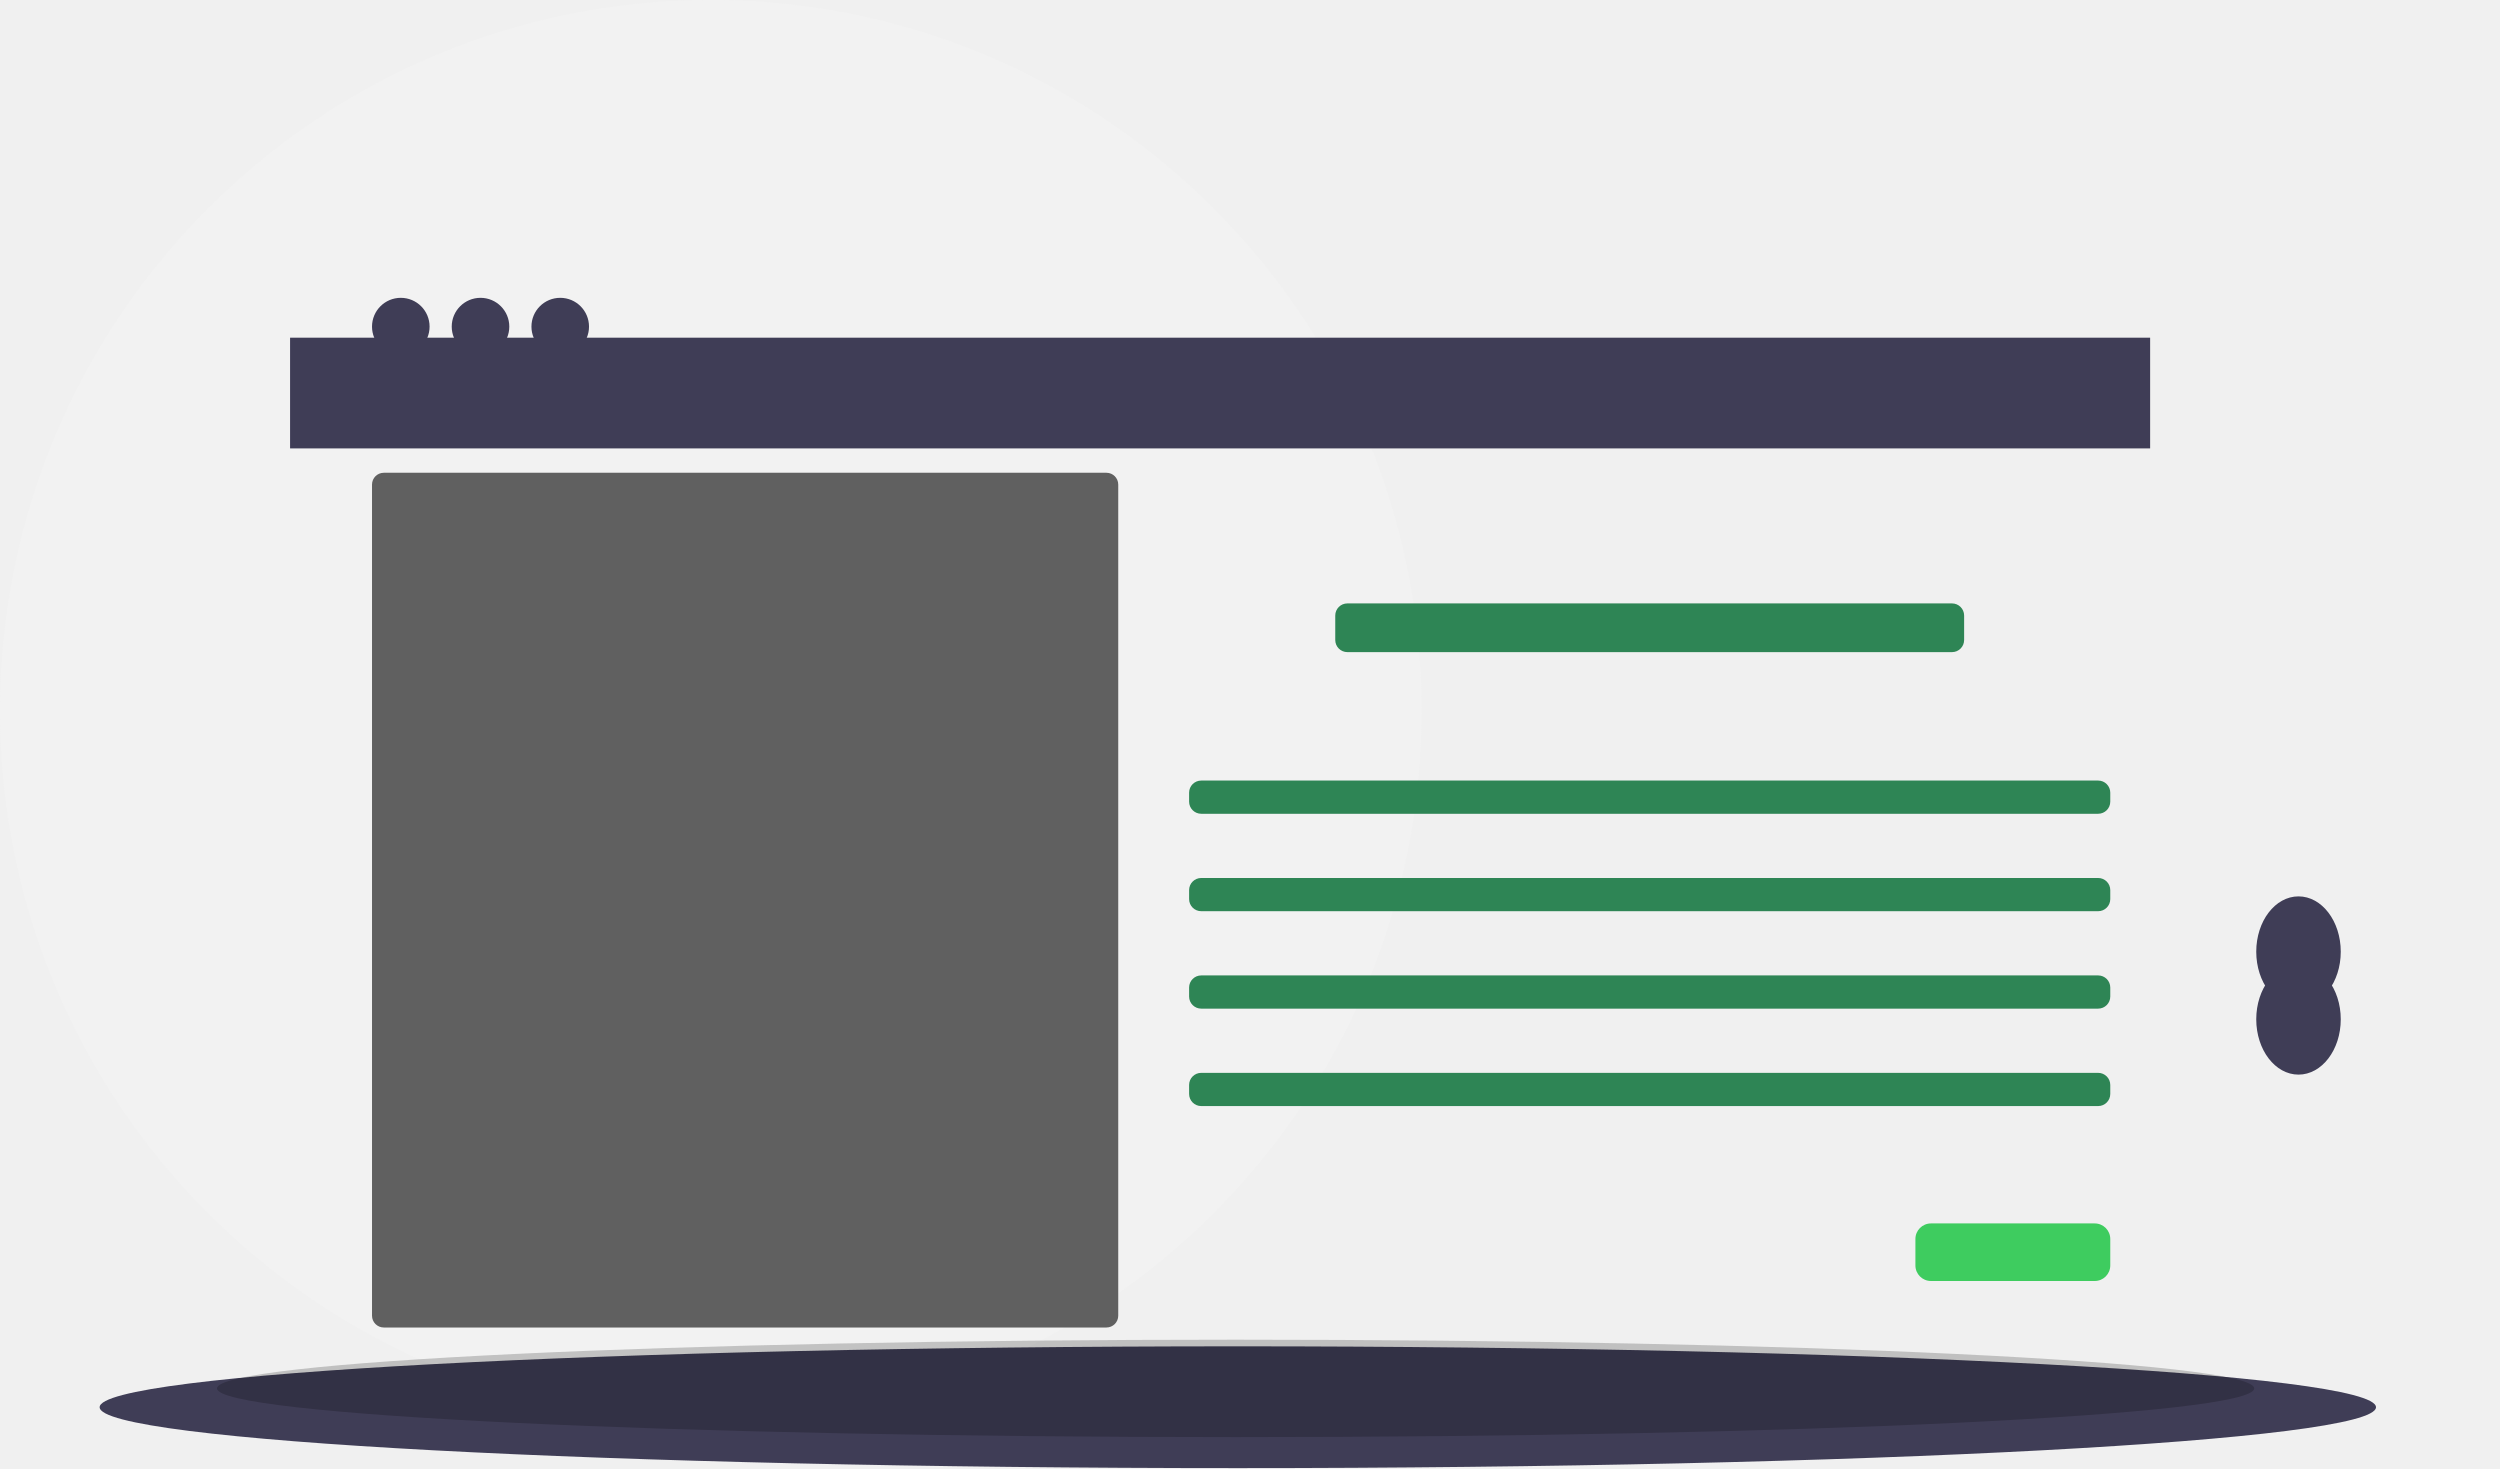
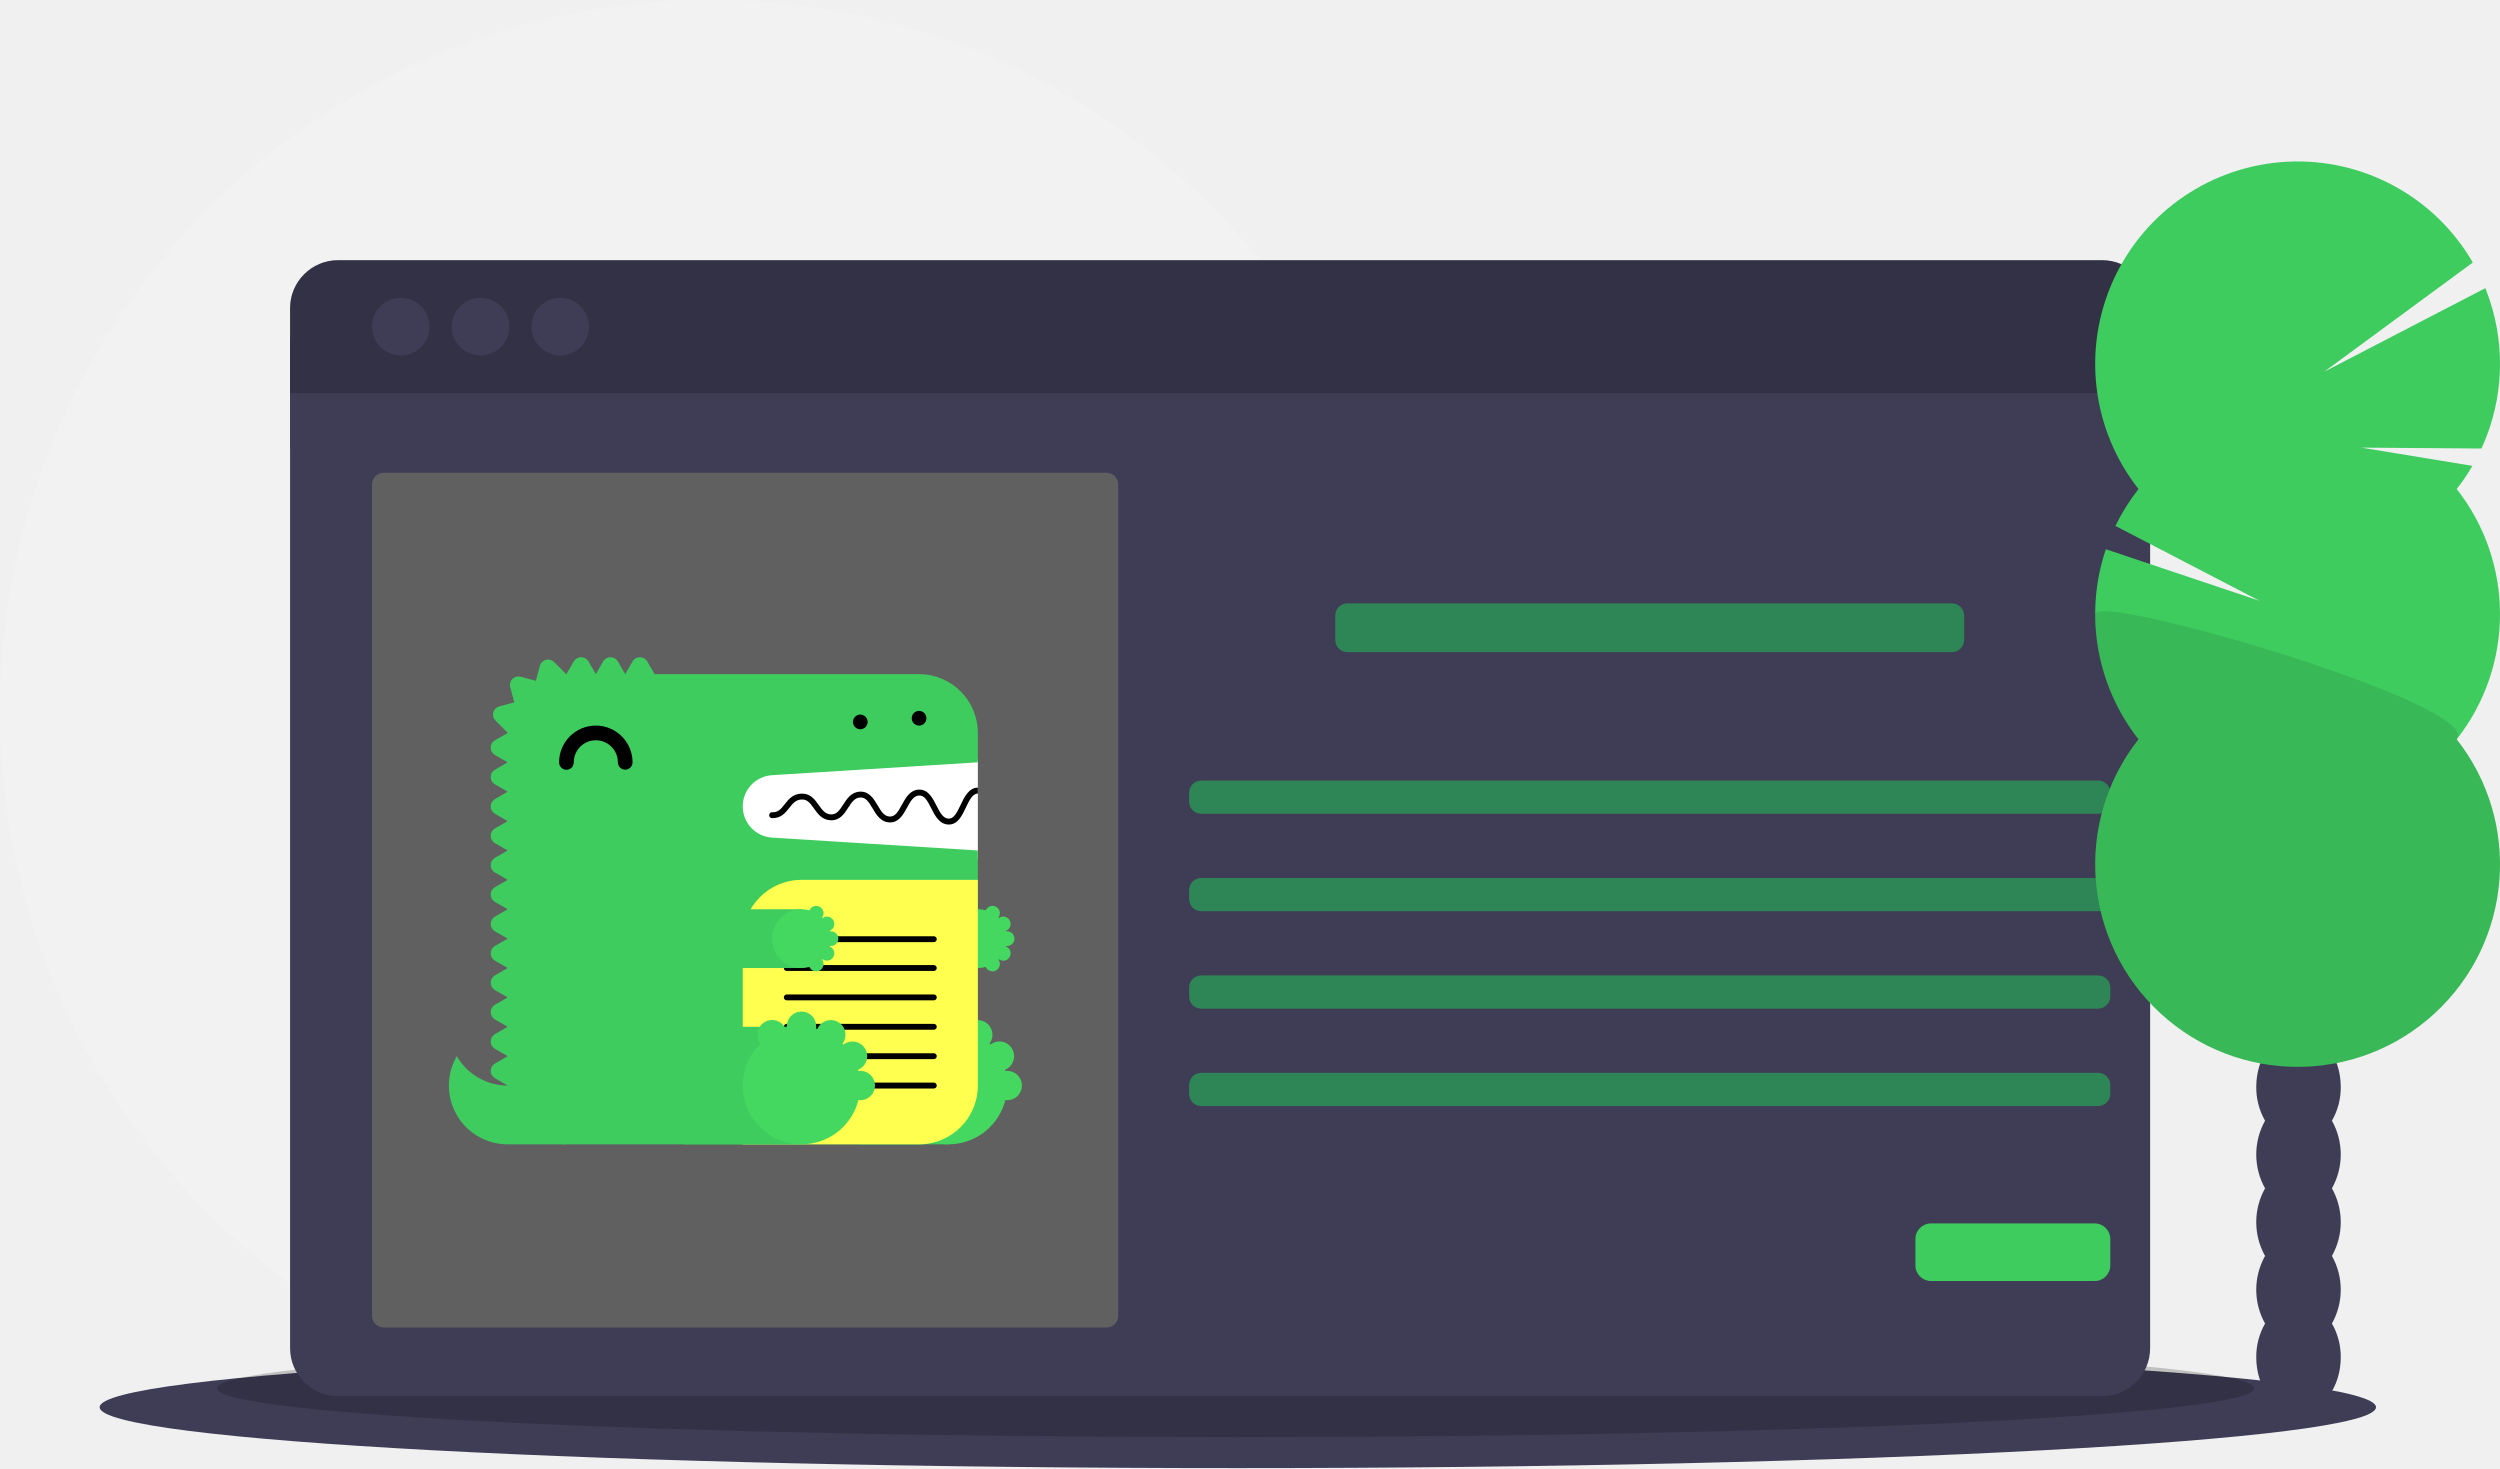
<svg xmlns="http://www.w3.org/2000/svg" id="ac356da0-b129-4ca5-aecc-4700531dd101" data-name="Layer 1" width="1129" height="663" viewBox="0 0 1129 663">
  <circle cx="321" cy="321" r="321" fill="#f2f2f2" />
  <ellipse cx="559" cy="635.5" rx="514" ry="27.5" fill="#3f3d56" />
  <ellipse cx="558" cy="627" rx="460" ry="22" opacity="0.2" />
  <rect x="131" y="152.5" width="840" height="50" fill="#3f3d56" />
-   <root d="M166.5,727.33A21.67,21.67,0,0,0,188.17,749H984.83A21.67,21.67,0,0,0,1006.5,727.33V296h-840Z" transform="translate(-35.5 -118.5)" fill="#3f3d56" />
-   <root d="M984.83,236H188.17A21.67,21.67,0,0,0,166.5,257.67V296h840V257.67A21.67,21.67,0,0,0,984.83,236Z" transform="translate(-35.5 -118.5)" fill="#3f3d56" />
-   <root d="M984.83,236H188.17A21.67,21.67,0,0,0,166.5,257.67V296h840V257.67A21.67,21.67,0,0,0,984.83,236Z" transform="translate(-35.5 -118.5)" opacity="0.2" />
+   <path d="M166.5,727.33A21.67,21.67,0,0,0,188.17,749H984.83A21.67,21.67,0,0,0,1006.5,727.33V296h-840Z" transform="translate(-35.5 -118.5)" fill="#3f3d56" />
+   <path d="M984.83,236H188.17A21.67,21.67,0,0,0,166.5,257.67V296h840V257.67A21.67,21.67,0,0,0,984.83,236Z" transform="translate(-35.5 -118.5)" fill="#3f3d56" />
+   <path d="M984.83,236H188.17A21.67,21.67,0,0,0,166.5,257.67V296h840V257.67A21.67,21.67,0,0,0,984.83,236Z" transform="translate(-35.5 -118.5)" opacity="0.2" />
  <circle cx="181" cy="147.5" r="13" fill="#3f3d56" />
  <circle cx="217" cy="147.5" r="13" fill="#3f3d56" />
  <circle cx="253" cy="147.5" r="13" fill="#3f3d56" />
  <rect x="168" y="213.5" width="337" height="386" rx="5.335" fill="#606060" />
  <rect x="603" y="272.5" width="284" height="22" rx="5.476" fill="#2e8555" />
  <rect x="537" y="352.5" width="416" height="15" rx="5.476" fill="#2e8555" />
  <rect x="537" y="396.5" width="416" height="15" rx="5.476" fill="#2e8555" />
  <rect x="537" y="440.5" width="416" height="15" rx="5.476" fill="#2e8555" />
  <rect x="537" y="484.5" width="416" height="15" rx="5.476" fill="#2e8555" />
  <rect x="865" y="552.5" width="88" height="26" rx="7.028" fill="#3ecc5f" />
-   <root d="M1088.603,624.616a30.114,30.114,0,0,0,3.983-15.266c0-13.797-8.544-24.981-19.083-24.981s-19.083,11.184-19.083,24.981a30.114,30.114,0,0,0,3.983,15.266,31.248,31.248,0,0,0,0,30.532,31.248,31.248,0,0,0,0,30.532,31.248,31.248,0,0,0,0,30.532,30.114,30.114,0,0,0-3.983,15.266c0,13.797,8.544,24.981,19.083,24.981s19.083-11.184,19.083-24.981a30.114,30.114,0,0,0-3.983-15.266,31.248,31.248,0,0,0,0-30.532,31.248,31.248,0,0,0,0-30.532,31.248,31.248,0,0,0,0-30.532Z" transform="translate(-35.5 -118.5)" fill="#3f3d56" />
+   <path d="M1088.603,624.616a30.114,30.114,0,0,0,3.983-15.266c0-13.797-8.544-24.981-19.083-24.981s-19.083,11.184-19.083,24.981a30.114,30.114,0,0,0,3.983,15.266,31.248,31.248,0,0,0,0,30.532,31.248,31.248,0,0,0,0,30.532,31.248,31.248,0,0,0,0,30.532,30.114,30.114,0,0,0-3.983,15.266c0,13.797,8.544,24.981,19.083,24.981s19.083-11.184,19.083-24.981a30.114,30.114,0,0,0-3.983-15.266,31.248,31.248,0,0,0,0-30.532,31.248,31.248,0,0,0,0-30.532,31.248,31.248,0,0,0,0-30.532Z" transform="translate(-35.5 -118.5)" fill="#3f3d56" />
  <ellipse cx="1038.003" cy="460.318" rx="19.083" ry="24.981" fill="#3f3d56" />
  <ellipse cx="1038.003" cy="429.786" rx="19.083" ry="24.981" fill="#3f3d56" />
-   <root d="M1144.939,339.345a91.611,91.611,0,0,0,7.107-10.461l-50.141-8.235,54.229.403a91.566,91.566,0,0,0,1.746-72.426l-72.754,37.741,67.097-49.321a91.413,91.413,0,1,0-150.971,102.298,91.458,91.458,0,0,0-10.425,16.669l65.087,33.814-69.4-23.292a91.46,91.46,0,0,0,14.738,85.837,91.406,91.406,0,1,0,143.689,0,91.418,91.418,0,0,0,0-113.029Z" transform="translate(-35.5 -118.5)" fill="#3ecc5f" fill-rule="evenodd" />
-   <root d="M981.688,395.859a91.013,91.013,0,0,0,19.561,56.514,91.406,91.406,0,1,0,143.689,0C1157.19,436.821,981.688,385.6,981.688,395.859Z" transform="translate(-35.5 -118.5)" opacity="0.1" />
-   <root d="M365.62,461.436H477.094v45.12H365.62Z" transform="translate(-35.5 -118.5)" fill="#fff" fill-rule="evenodd" />
-   <root d="M264.763,608.741a26.509,26.509,0,0,1-22.962-13.271,26.51,26.51,0,0,0,22.962,39.812H291.304V608.741Z" transform="translate(-35.5 -118.5)" fill="#3ecc5f" fill-rule="evenodd" />
-   <root d="M384.172,468.571l92.922-5.807V449.493a26.541,26.541,0,0,0-26.541-26.541H331.116l-3.318-5.746a3.83,3.83,0,0,0-6.635,0l-3.318,5.746-3.318-5.746a3.83,3.83,0,0,0-6.635,0l-3.318,5.746L301.257,417.205a3.83,3.83,0,0,0-6.635,0L291.304,422.951c-.029,0-.056.004-.086.004l-5.497-5.495a3.829,3.829,0,0,0-6.407,1.717l-1.817,6.773L270.607,424.103a3.83,3.83,0,0,0-4.691,4.693l1.845,6.891-6.771,1.814a3.832,3.832,0,0,0-1.72,6.41l5.497,5.497c0,.028-.004.056-.004.085l-5.746,3.318a3.83,3.83,0,0,0,0,6.635l5.746,3.318L259.016,466.081a3.83,3.83,0,0,0,0,6.635l5.746,3.318-5.746,3.318a3.83,3.83,0,0,0,0,6.635l5.746,3.318-5.746,3.318a3.83,3.83,0,0,0,0,6.635l5.746,3.318-5.746,3.318a3.83,3.83,0,0,0,0,6.635l5.746,3.318-5.746,3.318a3.83,3.83,0,0,0,0,6.635l5.746,3.318-5.746,3.318a3.83,3.83,0,0,0,0,6.635l5.746,3.318-5.746,3.318a3.83,3.83,0,0,0,0,6.635l5.746,3.318L259.016,558.976a3.83,3.83,0,0,0,0,6.635l5.746,3.318-5.746,3.318a3.83,3.83,0,0,0,0,6.635l5.746,3.318-5.746,3.318a3.83,3.83,0,0,0,0,6.635l5.746,3.318-5.746,3.318a3.83,3.83,0,0,0,0,6.635l5.746,3.318A26.541,26.541,0,0,0,291.304,635.283H450.553A26.541,26.541,0,0,0,477.094,608.741V502.575l-92.922-5.807a14.126,14.126,0,0,1,0-28.198" transform="translate(-35.5 -118.5)" fill="#3ecc5f" fill-rule="evenodd" />
-   <root d="M424.011,635.283h39.812V582.2H424.011Z" transform="translate(-35.5 -118.5)" fill="#3ecc5f" fill-rule="evenodd" />
-   <root d="M490.365,602.106a6.602,6.602,0,0,0-.848.085c-.05-.199-.098-.399-.154-.599A6.627,6.627,0,1,0,482.806,590.21q-.22-.225-.445-.446a6.624,6.624,0,1,0-11.397-6.564c-.196-.056-.394-.102-.591-.153a6.64,6.64,0,1,0-13.101,0c-.196.05-.394.097-.591.153a6.628,6.628,0,1,0-11.397,6.564,26.528,26.528,0,1,0,44.231,25.528,6.621,6.621,0,1,0,.848-13.186" transform="translate(-35.5 -118.5)" fill="#44d860" fill-rule="evenodd" />
-   <root d="M437.282,555.658H477.094V529.117H437.282Z" transform="translate(-35.5 -118.5)" fill="#3ecc5f" fill-rule="evenodd" />
-   <root d="M490.365,545.705a3.318,3.318,0,0,0,0-6.635,3.411,3.411,0,0,0-.423.042c-.027-.1-.049-.199-.077-.299a3.319,3.319,0,0,0-1.278-6.379,3.282,3.282,0,0,0-2.001.687q-.109-.113-.223-.223a3.282,3.282,0,0,0,.671-1.983,3.318,3.318,0,0,0-6.37-1.299,13.271,13.271,0,1,0,0,25.541,3.318,3.318,0,0,0,6.37-1.299,3.282,3.282,0,0,0-.671-1.983q.113-.109.223-.223a3.282,3.282,0,0,0,2.001.687,3.318,3.318,0,0,0,1.278-6.379c.028-.098.05-.199.077-.299a3.413,3.413,0,0,0,.423.042" transform="translate(-35.5 -118.5)" fill="#44d860" fill-rule="evenodd" />
-   <root d="M317.845,466.081a3.318,3.318,0,0,1-3.318-3.318,9.953,9.953,0,1,0-19.906,0,3.318,3.318,0,1,1-6.635,0,16.588,16.588,0,1,1,33.177,0,3.318,3.318,0,0,1-3.318,3.318" transform="translate(-35.5 -118.5)" fill-rule="evenodd" />
-   <root d="M370.928,635.283h79.624A26.541,26.541,0,0,0,477.094,608.741v-92.895H397.47a26.541,26.541,0,0,0-26.541,26.541Z" transform="translate(-35.5 -118.5)" fill="#ffff50" fill-rule="evenodd" />
-   <root d="M457.214,556.985H390.808a1.327,1.327,0,0,1,0-2.654h66.407a1.327,1.327,0,0,1,0,2.654m0,26.541H390.808a1.327,1.327,0,1,1,0-2.654h66.407a1.327,1.327,0,0,1,0,2.654m0,26.541H390.808a1.327,1.327,0,1,1,0-2.654h66.407a1.327,1.327,0,0,1,0,2.654m0-66.107H390.808a1.327,1.327,0,0,1,0-2.654h66.407a1.327,1.327,0,0,1,0,2.654m0,26.295H390.808a1.327,1.327,0,0,1,0-2.654h66.407a1.327,1.327,0,0,1,0,2.654m0,26.541H390.808a1.327,1.327,0,0,1,0-2.654h66.407a1.327,1.327,0,0,1,0,2.654M477.094,474.191c-.016,0-.029-.008-.045-.007-4.101.139-6.041,4.241-7.753,7.86-1.786,3.782-3.168,6.241-5.432,6.167-2.507-.09-3.94-2.922-5.458-5.919-1.744-3.442-3.734-7.347-7.913-7.201-4.042.138-5.989,3.708-7.706,6.857-1.827,3.355-3.071,5.395-5.469,5.3-2.557-.093-3.916-2.395-5.489-5.06-1.753-2.967-3.78-6.304-7.878-6.189-3.973.137-5.925,3.165-7.648,5.839-1.822,2.827-3.099,4.549-5.527,4.447-2.618-.093-3.971-2.004-5.535-4.216-1.757-2.486-3.737-5.299-7.823-5.162-3.886.133-5.838,2.614-7.559,4.801-1.635,2.076-2.912,3.718-5.612,3.615a1.328,1.328,0,1,0-.096,2.654c4.004.134,6.032-2.389,7.793-4.628,1.562-1.985,2.91-3.699,5.564-3.789,2.556-.109,3.754,1.48,5.567,4.041,1.721,2.434,3.675,5.194,7.605,5.336,4.118.138,6.099-2.939,7.854-5.663,1.569-2.434,2.922-4.535,5.507-4.624,2.379-.089,3.675,1.792,5.501,4.885,1.721,2.916,3.671,6.219,7.68,6.365,4.147.143,6.15-3.477,7.895-6.682,1.512-2.771,2.938-5.388,5.466-5.476,2.379-.056,3.62,2.117,5.456,5.746,1.715,3.388,3.659,7.226,7.73,7.373l.224.004c4.066,0,5.996-4.081,7.704-7.689,1.512-3.198,2.942-6.211,5.397-6.334Z" transform="translate(-35.5 -118.5)" fill-rule="evenodd" />
-   <root d="M344.387,635.283h53.083V582.2H344.387Z" transform="translate(-35.5 -118.5)" fill="#3ecc5f" fill-rule="evenodd" />
-   <root d="M424.011,602.106a6.602,6.602,0,0,0-.848.085c-.05-.199-.098-.399-.154-.599A6.627,6.627,0,1,0,416.452,590.21q-.22-.225-.445-.446a6.624,6.624,0,1,0-11.397-6.564c-.196-.056-.394-.102-.591-.153a6.64,6.64,0,1,0-13.101,0c-.196.05-.394.097-.591.153a6.628,6.628,0,1,0-11.397,6.564,26.528,26.528,0,1,0,44.231,25.528,6.621,6.621,0,1,0,.848-13.186" transform="translate(-35.5 -118.5)" fill="#44d860" fill-rule="evenodd" />
-   <root d="M344.387,555.658h53.083V529.117H344.387Z" transform="translate(-35.5 -118.5)" fill="#3ecc5f" fill-rule="evenodd" />
-   <root d="M410.74,545.705a3.318,3.318,0,1,0,0-6.635,3.411,3.411,0,0,0-.423.042c-.027-.1-.049-.199-.077-.299a3.319,3.319,0,0,0-1.278-6.379,3.282,3.282,0,0,0-2.001.687q-.109-.113-.223-.223a3.282,3.282,0,0,0,.671-1.983,3.318,3.318,0,0,0-6.37-1.299,13.271,13.271,0,1,0,0,25.541,3.318,3.318,0,0,0,6.37-1.299,3.282,3.282,0,0,0-.671-1.983q.113-.109.223-.223a3.282,3.282,0,0,0,2.001.687,3.318,3.318,0,0,0,1.278-6.379c.028-.098.05-.199.077-.299a3.413,3.413,0,0,0,.423.042" transform="translate(-35.5 -118.5)" fill="#44d860" fill-rule="evenodd" />
-   <root d="M424.011,447.834a3.603,3.603,0,0,1-.65-.066,3.344,3.344,0,0,1-.624-.186,3.447,3.447,0,0,1-.572-.305,5.027,5.027,0,0,1-.504-.411,3.887,3.887,0,0,1-.41-.504,3.275,3.275,0,0,1-.557-1.845,3.602,3.602,0,0,1,.066-.65,3.826,3.826,0,0,1,.184-.624,3.489,3.489,0,0,1,.307-.571,3.197,3.197,0,0,1,.914-.916,3.447,3.447,0,0,1,.572-.305,3.344,3.344,0,0,1,.624-.186,3.069,3.069,0,0,1,1.301,0,3.223,3.223,0,0,1,1.194.491,5.028,5.028,0,0,1,.504.411,4.88,4.88,0,0,1,.411.504,3.382,3.382,0,0,1,.305.571,3.478,3.478,0,0,1,.252,1.274A3.364,3.364,0,0,1,426.36,446.865a5.027,5.027,0,0,1-.504.411,3.306,3.306,0,0,1-1.845.557m26.541-1.659a3.388,3.388,0,0,1-2.35-.969,5.042,5.042,0,0,1-.41-.504,3.275,3.275,0,0,1-.557-1.845,3.387,3.387,0,0,1,.967-2.349,5.026,5.026,0,0,1,.504-.411,3.447,3.447,0,0,1,.572-.305,3.343,3.343,0,0,1,.624-.186,3.07,3.07,0,0,1,1.301,0,3.224,3.224,0,0,1,1.194.491,5.026,5.026,0,0,1,.504.411,3.388,3.388,0,0,1,.969,2.349,3.726,3.726,0,0,1-.066.65,3.374,3.374,0,0,1-.186.624,4.715,4.715,0,0,1-.305.571,4.88,4.88,0,0,1-.411.504,5.026,5.026,0,0,1-.504.411,3.305,3.305,0,0,1-1.845.557" transform="translate(-35.5 -118.5)" fill-rule="evenodd" />
+   <path d="M1144.939,339.345a91.611,91.611,0,0,0,7.107-10.461l-50.141-8.235,54.229.403a91.566,91.566,0,0,0,1.746-72.426l-72.754,37.741,67.097-49.321a91.413,91.413,0,1,0-150.971,102.298,91.458,91.458,0,0,0-10.425,16.669l65.087,33.814-69.4-23.292a91.46,91.46,0,0,0,14.738,85.837,91.406,91.406,0,1,0,143.689,0,91.418,91.418,0,0,0,0-113.029Z" transform="translate(-35.5 -118.5)" fill="#3ecc5f" fill-rule="evenodd" />
+   <path d="M981.688,395.859a91.013,91.013,0,0,0,19.561,56.514,91.406,91.406,0,1,0,143.689,0C1157.19,436.821,981.688,385.6,981.688,395.859Z" transform="translate(-35.5 -118.5)" opacity="0.1" />
+   <path d="M365.62,461.436H477.094v45.12H365.62Z" transform="translate(-35.5 -118.5)" fill="#fff" fill-rule="evenodd" />
+   <path d="M264.763,608.741a26.509,26.509,0,0,1-22.962-13.271,26.51,26.51,0,0,0,22.962,39.812H291.304V608.741Z" transform="translate(-35.5 -118.5)" fill="#3ecc5f" fill-rule="evenodd" />
+   <path d="M384.172,468.571l92.922-5.807V449.493a26.541,26.541,0,0,0-26.541-26.541H331.116l-3.318-5.746a3.83,3.83,0,0,0-6.635,0l-3.318,5.746-3.318-5.746a3.83,3.83,0,0,0-6.635,0l-3.318,5.746L301.257,417.205a3.83,3.83,0,0,0-6.635,0L291.304,422.951c-.029,0-.056.004-.086.004l-5.497-5.495a3.829,3.829,0,0,0-6.407,1.717l-1.817,6.773L270.607,424.103a3.83,3.83,0,0,0-4.691,4.693l1.845,6.891-6.771,1.814a3.832,3.832,0,0,0-1.72,6.41l5.497,5.497c0,.028-.004.056-.004.085l-5.746,3.318a3.83,3.83,0,0,0,0,6.635l5.746,3.318L259.016,466.081a3.83,3.83,0,0,0,0,6.635l5.746,3.318-5.746,3.318a3.83,3.83,0,0,0,0,6.635l5.746,3.318-5.746,3.318a3.83,3.83,0,0,0,0,6.635l5.746,3.318-5.746,3.318a3.83,3.83,0,0,0,0,6.635l5.746,3.318-5.746,3.318a3.83,3.83,0,0,0,0,6.635l5.746,3.318-5.746,3.318a3.83,3.83,0,0,0,0,6.635l5.746,3.318-5.746,3.318a3.83,3.83,0,0,0,0,6.635l5.746,3.318L259.016,558.976a3.83,3.83,0,0,0,0,6.635l5.746,3.318-5.746,3.318a3.83,3.83,0,0,0,0,6.635l5.746,3.318-5.746,3.318a3.83,3.83,0,0,0,0,6.635l5.746,3.318-5.746,3.318a3.83,3.83,0,0,0,0,6.635l5.746,3.318A26.541,26.541,0,0,0,291.304,635.283H450.553A26.541,26.541,0,0,0,477.094,608.741V502.575l-92.922-5.807a14.126,14.126,0,0,1,0-28.198" transform="translate(-35.5 -118.5)" fill="#3ecc5f" fill-rule="evenodd" />
+   <path d="M424.011,635.283h39.812V582.2H424.011Z" transform="translate(-35.5 -118.5)" fill="#3ecc5f" fill-rule="evenodd" />
+   <path d="M490.365,602.106a6.602,6.602,0,0,0-.848.085c-.05-.199-.098-.399-.154-.599A6.627,6.627,0,1,0,482.806,590.21q-.22-.225-.445-.446a6.624,6.624,0,1,0-11.397-6.564c-.196-.056-.394-.102-.591-.153a6.64,6.64,0,1,0-13.101,0c-.196.05-.394.097-.591.153a6.628,6.628,0,1,0-11.397,6.564,26.528,26.528,0,1,0,44.231,25.528,6.621,6.621,0,1,0,.848-13.186" transform="translate(-35.5 -118.5)" fill="#44d860" fill-rule="evenodd" />
+   <path d="M437.282,555.658H477.094V529.117H437.282Z" transform="translate(-35.5 -118.5)" fill="#3ecc5f" fill-rule="evenodd" />
+   <path d="M490.365,545.705a3.318,3.318,0,0,0,0-6.635,3.411,3.411,0,0,0-.423.042c-.027-.1-.049-.199-.077-.299a3.319,3.319,0,0,0-1.278-6.379,3.282,3.282,0,0,0-2.001.687q-.109-.113-.223-.223a3.282,3.282,0,0,0,.671-1.983,3.318,3.318,0,0,0-6.37-1.299,13.271,13.271,0,1,0,0,25.541,3.318,3.318,0,0,0,6.37-1.299,3.282,3.282,0,0,0-.671-1.983q.113-.109.223-.223a3.282,3.282,0,0,0,2.001.687,3.318,3.318,0,0,0,1.278-6.379c.028-.098.05-.199.077-.299a3.413,3.413,0,0,0,.423.042" transform="translate(-35.5 -118.5)" fill="#44d860" fill-rule="evenodd" />
+   <path d="M317.845,466.081a3.318,3.318,0,0,1-3.318-3.318,9.953,9.953,0,1,0-19.906,0,3.318,3.318,0,1,1-6.635,0,16.588,16.588,0,1,1,33.177,0,3.318,3.318,0,0,1-3.318,3.318" transform="translate(-35.5 -118.5)" fill-rule="evenodd" />
+   <path d="M370.928,635.283h79.624A26.541,26.541,0,0,0,477.094,608.741v-92.895H397.47a26.541,26.541,0,0,0-26.541,26.541Z" transform="translate(-35.5 -118.5)" fill="#ffff50" fill-rule="evenodd" />
+   <path d="M457.214,556.985H390.808a1.327,1.327,0,0,1,0-2.654h66.407a1.327,1.327,0,0,1,0,2.654m0,26.541H390.808a1.327,1.327,0,1,1,0-2.654h66.407a1.327,1.327,0,0,1,0,2.654m0,26.541H390.808a1.327,1.327,0,1,1,0-2.654h66.407a1.327,1.327,0,0,1,0,2.654m0-66.107H390.808a1.327,1.327,0,0,1,0-2.654h66.407a1.327,1.327,0,0,1,0,2.654m0,26.295H390.808a1.327,1.327,0,0,1,0-2.654h66.407a1.327,1.327,0,0,1,0,2.654m0,26.541H390.808a1.327,1.327,0,0,1,0-2.654h66.407a1.327,1.327,0,0,1,0,2.654M477.094,474.191c-.016,0-.029-.008-.045-.007-4.101.139-6.041,4.241-7.753,7.86-1.786,3.782-3.168,6.241-5.432,6.167-2.507-.09-3.94-2.922-5.458-5.919-1.744-3.442-3.734-7.347-7.913-7.201-4.042.138-5.989,3.708-7.706,6.857-1.827,3.355-3.071,5.395-5.469,5.3-2.557-.093-3.916-2.395-5.489-5.06-1.753-2.967-3.78-6.304-7.878-6.189-3.973.137-5.925,3.165-7.648,5.839-1.822,2.827-3.099,4.549-5.527,4.447-2.618-.093-3.971-2.004-5.535-4.216-1.757-2.486-3.737-5.299-7.823-5.162-3.886.133-5.838,2.614-7.559,4.801-1.635,2.076-2.912,3.718-5.612,3.615a1.328,1.328,0,1,0-.096,2.654c4.004.134,6.032-2.389,7.793-4.628,1.562-1.985,2.91-3.699,5.564-3.789,2.556-.109,3.754,1.48,5.567,4.041,1.721,2.434,3.675,5.194,7.605,5.336,4.118.138,6.099-2.939,7.854-5.663,1.569-2.434,2.922-4.535,5.507-4.624,2.379-.089,3.675,1.792,5.501,4.885,1.721,2.916,3.671,6.219,7.68,6.365,4.147.143,6.15-3.477,7.895-6.682,1.512-2.771,2.938-5.388,5.466-5.476,2.379-.056,3.62,2.117,5.456,5.746,1.715,3.388,3.659,7.226,7.73,7.373l.224.004c4.066,0,5.996-4.081,7.704-7.689,1.512-3.198,2.942-6.211,5.397-6.334Z" transform="translate(-35.5 -118.5)" fill-rule="evenodd" />
+   <path d="M344.387,635.283h53.083V582.2H344.387Z" transform="translate(-35.5 -118.5)" fill="#3ecc5f" fill-rule="evenodd" />
+   <path d="M424.011,602.106a6.602,6.602,0,0,0-.848.085c-.05-.199-.098-.399-.154-.599A6.627,6.627,0,1,0,416.452,590.21q-.22-.225-.445-.446a6.624,6.624,0,1,0-11.397-6.564c-.196-.056-.394-.102-.591-.153a6.64,6.64,0,1,0-13.101,0c-.196.05-.394.097-.591.153a6.628,6.628,0,1,0-11.397,6.564,26.528,26.528,0,1,0,44.231,25.528,6.621,6.621,0,1,0,.848-13.186" transform="translate(-35.5 -118.5)" fill="#44d860" fill-rule="evenodd" />
+   <path d="M344.387,555.658h53.083V529.117H344.387Z" transform="translate(-35.5 -118.5)" fill="#3ecc5f" fill-rule="evenodd" />
+   <path d="M410.74,545.705a3.318,3.318,0,1,0,0-6.635,3.411,3.411,0,0,0-.423.042c-.027-.1-.049-.199-.077-.299a3.319,3.319,0,0,0-1.278-6.379,3.282,3.282,0,0,0-2.001.687q-.109-.113-.223-.223a3.282,3.282,0,0,0,.671-1.983,3.318,3.318,0,0,0-6.37-1.299,13.271,13.271,0,1,0,0,25.541,3.318,3.318,0,0,0,6.37-1.299,3.282,3.282,0,0,0-.671-1.983q.113-.109.223-.223a3.282,3.282,0,0,0,2.001.687,3.318,3.318,0,0,0,1.278-6.379c.028-.098.05-.199.077-.299a3.413,3.413,0,0,0,.423.042" transform="translate(-35.5 -118.5)" fill="#44d860" fill-rule="evenodd" />
+   <path d="M424.011,447.834a3.603,3.603,0,0,1-.65-.066,3.344,3.344,0,0,1-.624-.186,3.447,3.447,0,0,1-.572-.305,5.027,5.027,0,0,1-.504-.411,3.887,3.887,0,0,1-.41-.504,3.275,3.275,0,0,1-.557-1.845,3.602,3.602,0,0,1,.066-.65,3.826,3.826,0,0,1,.184-.624,3.489,3.489,0,0,1,.307-.571,3.197,3.197,0,0,1,.914-.916,3.447,3.447,0,0,1,.572-.305,3.344,3.344,0,0,1,.624-.186,3.069,3.069,0,0,1,1.301,0,3.223,3.223,0,0,1,1.194.491,5.028,5.028,0,0,1,.504.411,4.88,4.88,0,0,1,.411.504,3.382,3.382,0,0,1,.305.571,3.478,3.478,0,0,1,.252,1.274A3.364,3.364,0,0,1,426.36,446.865a5.027,5.027,0,0,1-.504.411,3.306,3.306,0,0,1-1.845.557m26.541-1.659a3.388,3.388,0,0,1-2.35-.969,5.042,5.042,0,0,1-.41-.504,3.275,3.275,0,0,1-.557-1.845,3.387,3.387,0,0,1,.967-2.349,5.026,5.026,0,0,1,.504-.411,3.447,3.447,0,0,1,.572-.305,3.343,3.343,0,0,1,.624-.186,3.07,3.07,0,0,1,1.301,0,3.224,3.224,0,0,1,1.194.491,5.026,5.026,0,0,1,.504.411,3.388,3.388,0,0,1,.969,2.349,3.726,3.726,0,0,1-.066.65,3.374,3.374,0,0,1-.186.624,4.715,4.715,0,0,1-.305.571,4.88,4.88,0,0,1-.411.504,5.026,5.026,0,0,1-.504.411,3.305,3.305,0,0,1-1.845.557" transform="translate(-35.5 -118.5)" fill-rule="evenodd" />
</svg>
